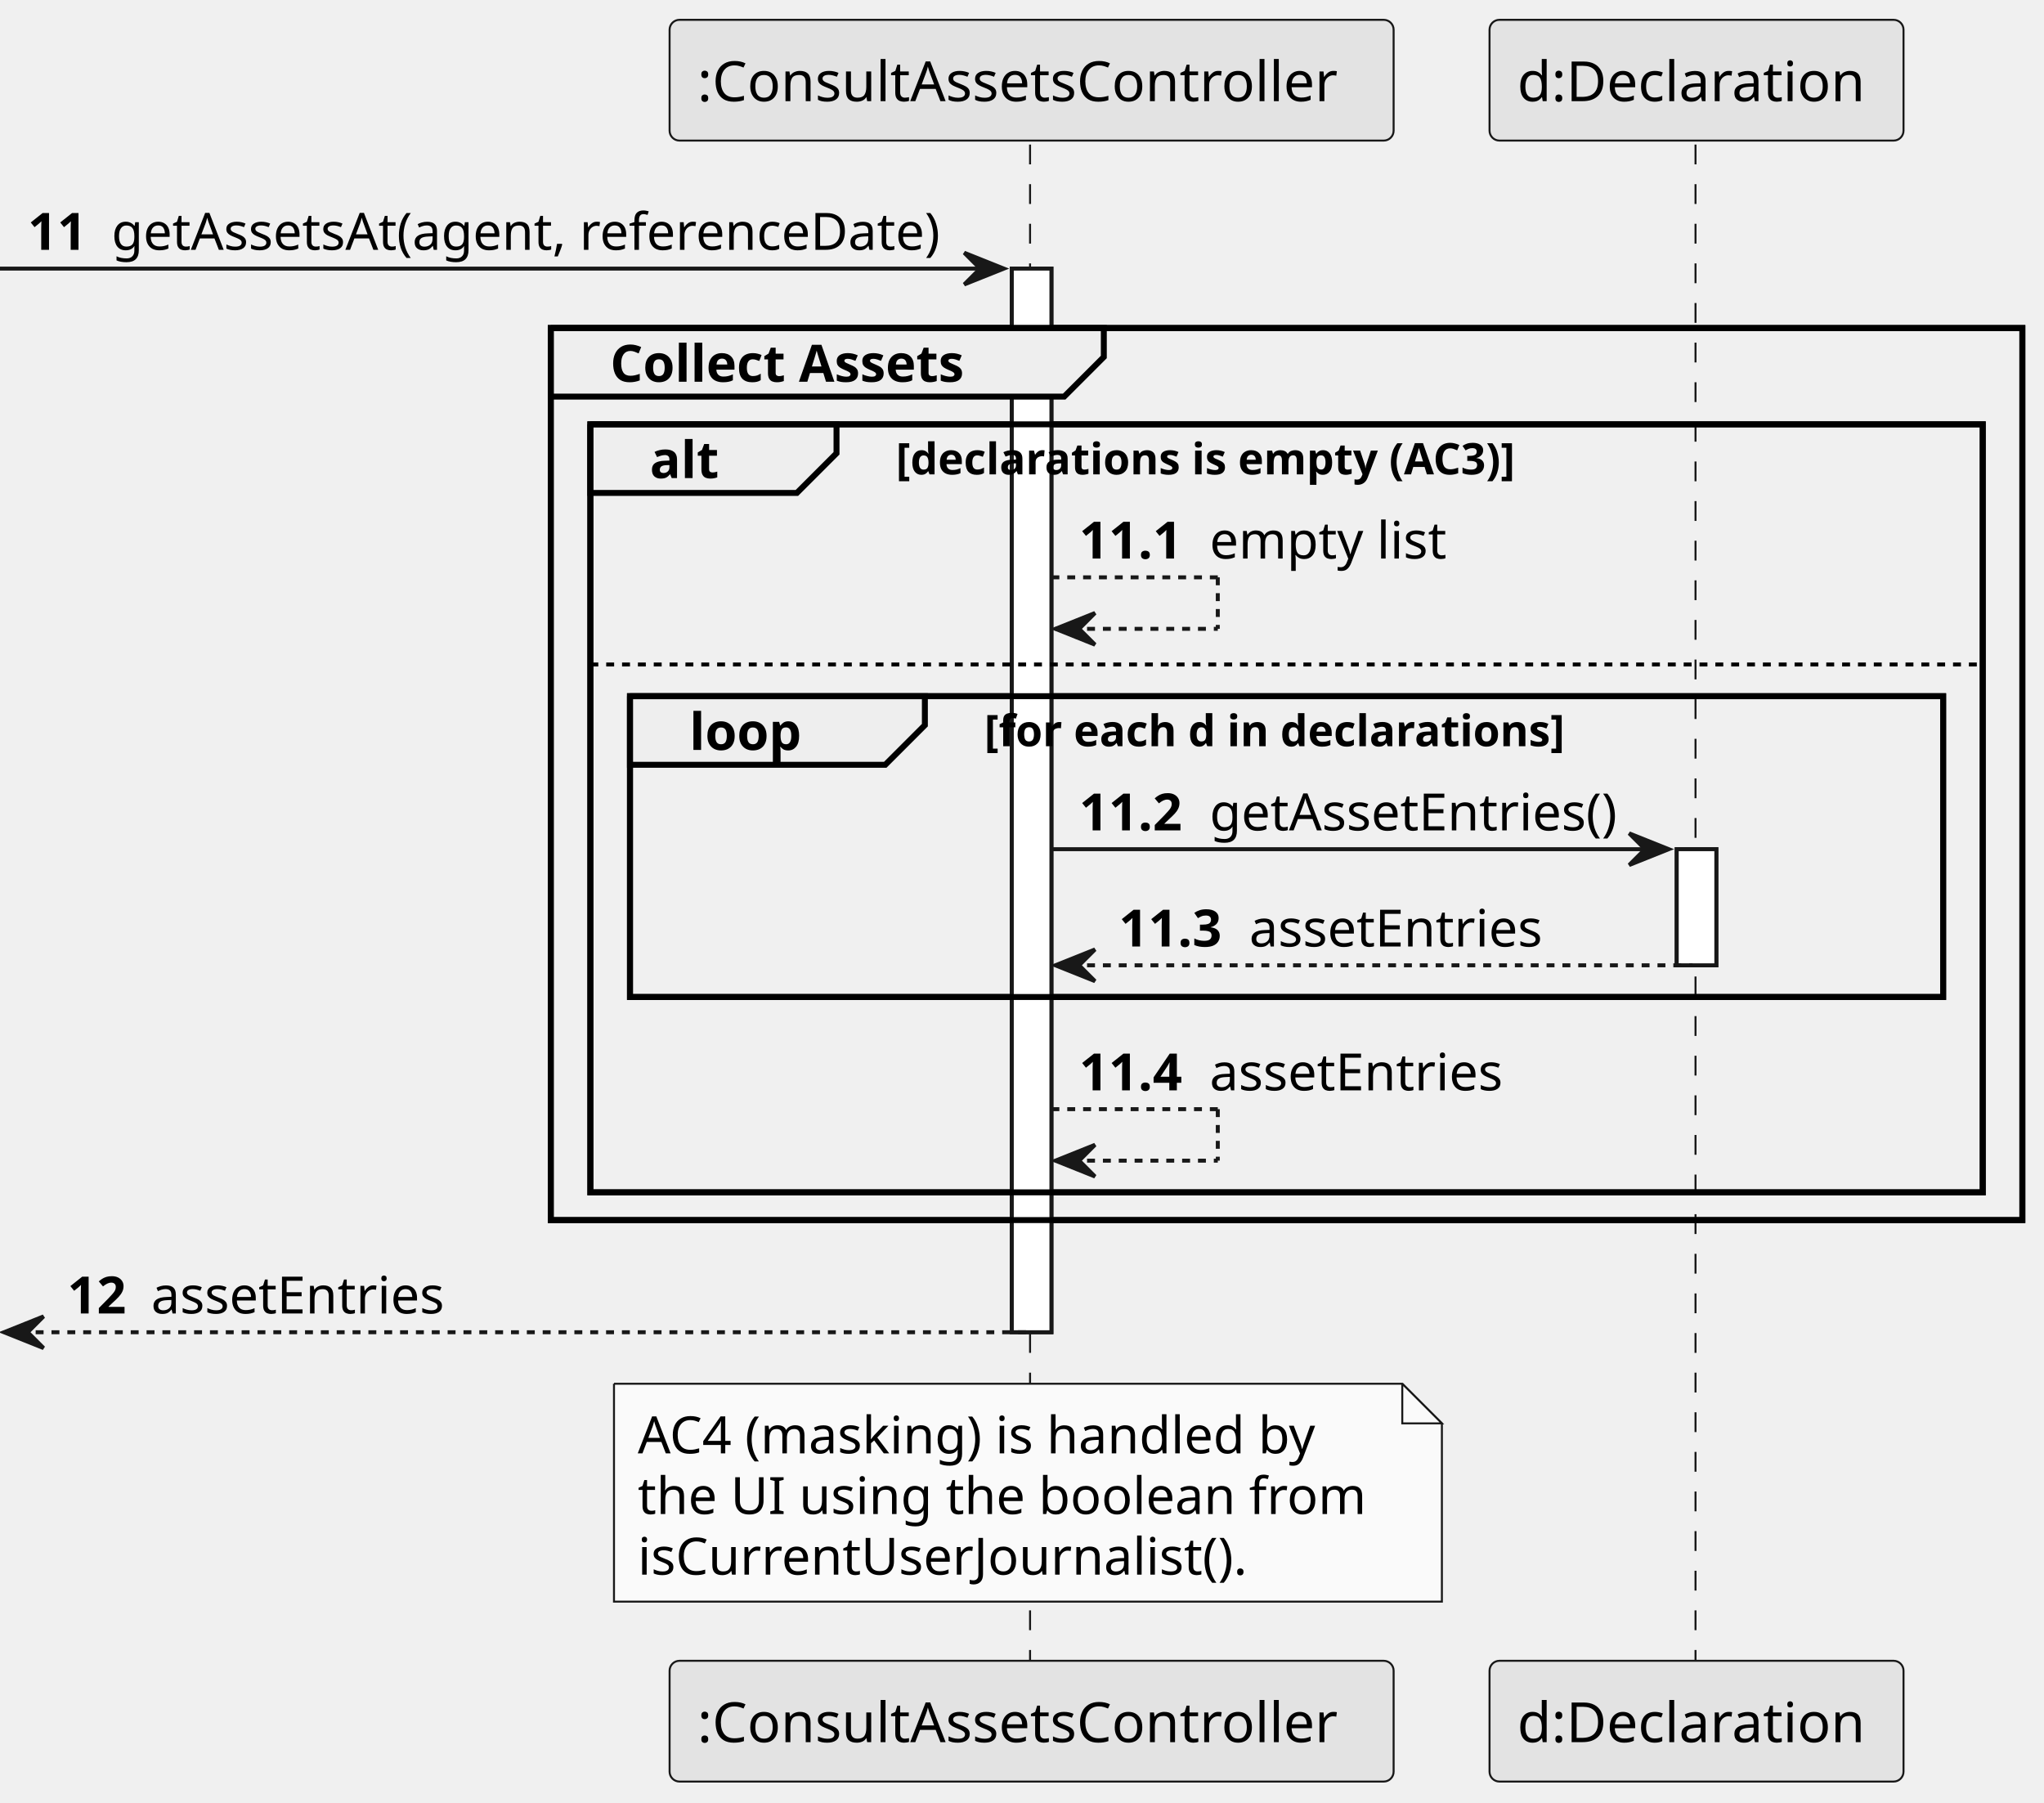
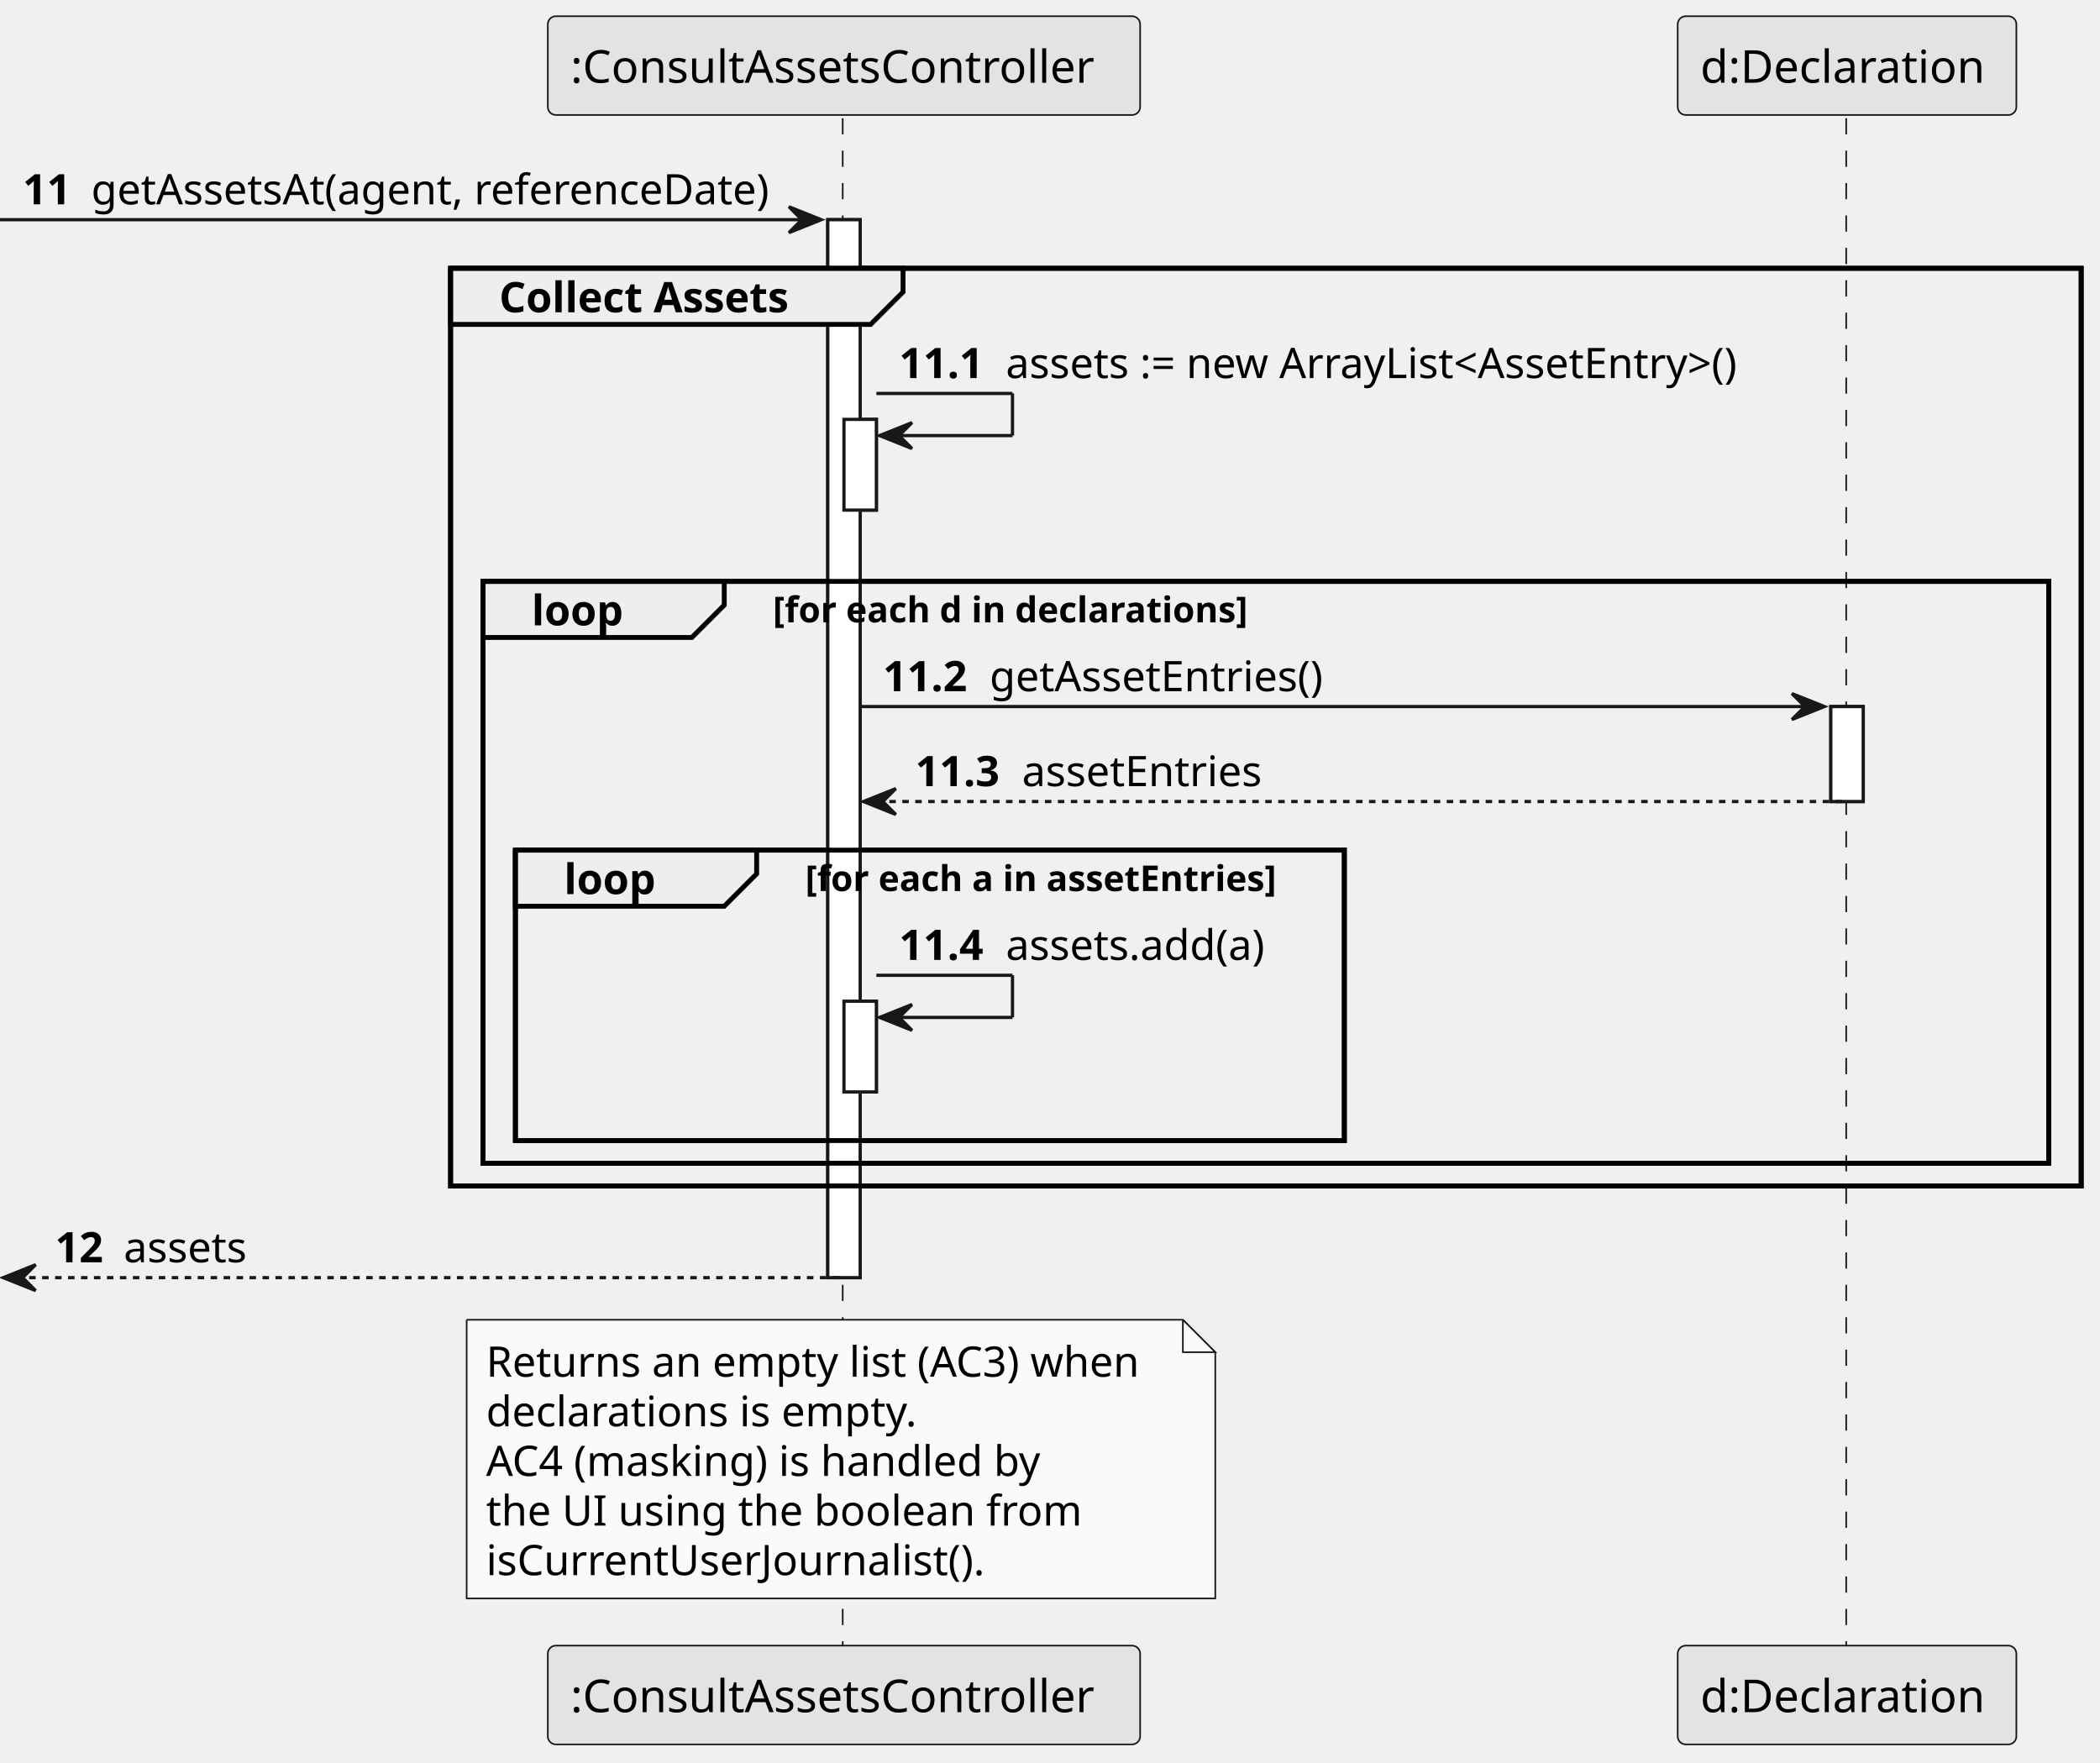
- <svg xmlns="http://www.w3.org/2000/svg" contentStyleType="text/css" data-diagram-type="SEQUENCE" height="455px" preserveAspectRatio="none" style="width:516px;height:455px;background:#FFFFFF;" version="1.1" viewBox="0 0 516 455" width="516px" zoomAndPan="magnify">
+ <svg xmlns="http://www.w3.org/2000/svg" contentStyleType="text/css" data-diagram-type="SEQUENCE" height="544px" preserveAspectRatio="none" style="width:648px;height:544px;background:#FFFFFF;" version="1.1" viewBox="0 0 648 544" width="648px" zoomAndPan="magnify">
  <defs />
  <g>
    <g>
-       <rect fill="#FFFFFF" height="268.484" style="stroke:#181818;stroke-width:1;" width="10" x="255.426" y="67.799" />
+       <rect fill="#FFFFFF" height="326.484" style="stroke:#181818;stroke-width:1;" width="10" x="255.426" y="67.799" />
    </g>
    <g>
-       <rect fill="#FFFFFF" height="29.311" style="stroke:#181818;stroke-width:1;" width="10" x="423.282" y="214.352" />
+       <rect fill="#FFFFFF" height="28" style="stroke:#181818;stroke-width:1;" width="10" x="260.426" y="129.42" />
    </g>
-     <rect fill="none" height="225.174" style="stroke:#000000;stroke-width:1.5;" width="371.5" x="139.036" y="82.799" />
-     <rect fill="none" height="193.863" style="stroke:#000000;stroke-width:1.5;" width="351.5" x="149.036" y="107.109" />
-     <rect fill="none" height="75.932" style="stroke:#000000;stroke-width:1.5;" width="331.5" x="159.036" y="175.731" />
+     <g>
+       <rect fill="#FFFFFF" height="28" style="stroke:#181818;stroke-width:1;" width="10" x="260.426" y="308.973" />
+     </g>
+     <g>
+       <rect fill="#FFFFFF" height="29.311" style="stroke:#181818;stroke-width:1;" width="10" x="564.94" y="218.041" />
+     </g>
+     <rect fill="none" height="283.174" style="stroke:#000000;stroke-width:1.5;" width="503.158" x="139.036" y="82.799" />
+     <rect fill="none" height="179.553" style="stroke:#000000;stroke-width:1.5;" width="483.158" x="149.036" y="179.42" />
+     <rect fill="none" height="89.621" style="stroke:#000000;stroke-width:1.5;" width="255.785" x="159.036" y="262.352" />
    <g class="participant-lifeline" data-entity-uid="part1" data-qualified-name="CTRL" id="part1-lifeline">
      <g>
-         <rect fill="#000000" fill-opacity="0" height="383.727" width="8" x="256.426" y="36.488" />
-         <line style="stroke:#181818;stroke-width:0.5;stroke-dasharray:5,5;" x1="260.036" x2="260.036" y1="36.488" y2="420.215" />
+         <rect fill="#000000" fill-opacity="0" height="472.348" width="8" x="256.426" y="36.488" />
+         <line style="stroke:#181818;stroke-width:0.5;stroke-dasharray:5,5;" x1="260.036" x2="260.036" y1="36.488" y2="508.836" />
      </g>
    </g>
    <g class="participant-lifeline" data-entity-uid="part2" data-qualified-name="DEC" id="part2-lifeline">
      <g>
-         <rect fill="#000000" fill-opacity="0" height="383.727" width="8" x="424.282" y="36.488" />
-         <line style="stroke:#181818;stroke-width:0.5;stroke-dasharray:5,5;" x1="428.028" x2="428.028" y1="36.488" y2="420.215" />
+         <rect fill="#000000" fill-opacity="0" height="472.348" width="8" x="565.94" y="36.488" />
+         <line style="stroke:#181818;stroke-width:0.5;stroke-dasharray:5,5;" x1="569.687" x2="569.687" y1="36.488" y2="508.836" />
      </g>
    </g>
    <g class="participant participant-head" data-entity-uid="part1" data-qualified-name="CTRL" id="part1-head">
      <rect fill="#E3E3E3" height="30.488" rx="2.5" ry="2.5" style="stroke:#181818;stroke-width:0.5;" width="182.779" x="169.036" y="5" />
      <text fill="#000000" font-family="sans-serif" font-size="14" lengthAdjust="spacing" textLength="168.779" x="176.036" y="25.535">:ConsultAssetsController</text>
    </g>
    <g class="participant participant-tail" data-entity-uid="part1" data-qualified-name="CTRL" id="part1-tail">
-       <rect fill="#E3E3E3" height="30.488" rx="2.5" ry="2.5" style="stroke:#181818;stroke-width:0.5;" width="182.779" x="169.036" y="419.215" />
-       <text fill="#000000" font-family="sans-serif" font-size="14" lengthAdjust="spacing" textLength="168.779" x="176.036" y="439.75">:ConsultAssetsController</text>
+       <rect fill="#E3E3E3" height="30.488" rx="2.5" ry="2.5" style="stroke:#181818;stroke-width:0.5;" width="182.779" x="169.036" y="507.836" />
+       <text fill="#000000" font-family="sans-serif" font-size="14" lengthAdjust="spacing" textLength="168.779" x="176.036" y="528.371">:ConsultAssetsController</text>
    </g>
    <g class="participant participant-head" data-entity-uid="part2" data-qualified-name="DEC" id="part2-head">
-       <rect fill="#E3E3E3" height="30.488" rx="2.5" ry="2.5" style="stroke:#181818;stroke-width:0.5;" width="104.508" x="376.028" y="5" />
-       <text fill="#000000" font-family="sans-serif" font-size="14" lengthAdjust="spacing" textLength="90.508" x="383.028" y="25.535">d:Declaration</text>
+       <rect fill="#E3E3E3" height="30.488" rx="2.5" ry="2.5" style="stroke:#181818;stroke-width:0.5;" width="104.508" x="517.687" y="5" />
+       <text fill="#000000" font-family="sans-serif" font-size="14" lengthAdjust="spacing" textLength="90.508" x="524.687" y="25.535">d:Declaration</text>
    </g>
    <g class="participant participant-tail" data-entity-uid="part2" data-qualified-name="DEC" id="part2-tail">
-       <rect fill="#E3E3E3" height="30.488" rx="2.5" ry="2.5" style="stroke:#181818;stroke-width:0.5;" width="104.508" x="376.028" y="419.215" />
-       <text fill="#000000" font-family="sans-serif" font-size="14" lengthAdjust="spacing" textLength="90.508" x="383.028" y="439.75">d:Declaration</text>
+       <rect fill="#E3E3E3" height="30.488" rx="2.5" ry="2.5" style="stroke:#181818;stroke-width:0.5;" width="104.508" x="517.687" y="507.836" />
+       <text fill="#000000" font-family="sans-serif" font-size="14" lengthAdjust="spacing" textLength="90.508" x="524.687" y="528.371">d:Declaration</text>
    </g>
    <g>
-       <rect fill="#FFFFFF" height="268.484" style="stroke:#181818;stroke-width:1;" width="10" x="255.426" y="67.799" />
+       <rect fill="#FFFFFF" height="326.484" style="stroke:#181818;stroke-width:1;" width="10" x="255.426" y="67.799" />
    </g>
    <g>
-       <rect fill="#FFFFFF" height="29.311" style="stroke:#181818;stroke-width:1;" width="10" x="423.282" y="214.352" />
+       <rect fill="#FFFFFF" height="28" style="stroke:#181818;stroke-width:1;" width="10" x="260.426" y="129.42" />
+     </g>
+     <g>
+       <rect fill="#FFFFFF" height="28" style="stroke:#181818;stroke-width:1;" width="10" x="260.426" y="308.973" />
+     </g>
+     <g>
+       <rect fill="#FFFFFF" height="29.311" style="stroke:#181818;stroke-width:1;" width="10" x="564.94" y="218.041" />
    </g>
    <g class="message" data-entity-1="part1" data-entity-2="part1" id="msg1">
      <polygon fill="#181818" points="243.426,63.799,253.426,67.799,243.426,71.799,247.426,67.799" style="stroke:#181818;stroke-width:1;" />
      <line style="stroke:#181818;stroke-width:1;" x1="0" x2="249.426" y1="67.799" y2="67.799" />
      <text fill="#000000" font-family="sans-serif" font-size="13" font-weight="bold" lengthAdjust="spacing" textLength="17.151" x="7" y="63.057">11</text>
      <text fill="#000000" font-family="sans-serif" font-size="13" lengthAdjust="spacing" textLength="215.274" x="28.151" y="63.057">getAssetsAt(agent, referenceDate)</text>
    </g>
    <path d="M139.036,82.799 L278.654,82.799 L278.654,90.109 L268.654,100.109 L139.036,100.109 L139.036,82.799" fill="#EEEEEE" style="stroke:#000000;stroke-width:1.5;" />
-     <rect fill="none" height="225.174" style="stroke:#000000;stroke-width:1.5;" width="371.5" x="139.036" y="82.799" />
+     <rect fill="none" height="283.174" style="stroke:#000000;stroke-width:1.5;" width="503.158" x="139.036" y="82.799" />
    <text fill="#000000" font-family="sans-serif" font-size="13" font-weight="bold" lengthAdjust="spacing" textLength="94.618" x="154.036" y="96.367">Collect Assets</text>
-     <path d="M149.036,107.109 L211.175,107.109 L211.175,114.42 L201.175,124.42 L149.036,124.42 L149.036,107.109" fill="#EEEEEE" style="stroke:#000000;stroke-width:1.5;" />
-     <rect fill="none" height="193.863" style="stroke:#000000;stroke-width:1.5;" width="351.5" x="149.036" y="107.109" />
-     <text fill="#000000" font-family="sans-serif" font-size="13" font-weight="bold" lengthAdjust="spacing" textLength="17.139" x="164.036" y="120.678">alt</text>
-     <text fill="#000000" font-family="sans-serif" font-size="11" font-weight="bold" lengthAdjust="spacing" textLength="165.048" x="226.175" y="119.744">[declarations is empty (AC3)]</text>
    <g class="message" data-entity-1="part1" data-entity-2="part1" id="msg2">
-       <line style="stroke:#181818;stroke-width:1;stroke-dasharray:2,2;" x1="265.426" x2="307.426" y1="145.731" y2="145.731" />
-       <line style="stroke:#181818;stroke-width:1;stroke-dasharray:2,2;" x1="307.426" x2="307.426" y1="145.731" y2="158.731" />
-       <line style="stroke:#181818;stroke-width:1;stroke-dasharray:2,2;" x1="266.426" x2="307.426" y1="158.731" y2="158.731" />
-       <polygon fill="#181818" points="276.426,154.731,266.426,158.731,276.426,162.731,272.426,158.731" style="stroke:#181818;stroke-width:1;" />
-       <text fill="#000000" font-family="sans-serif" font-size="13" font-weight="bold" lengthAdjust="spacing" textLength="28.939" x="272.426" y="140.988">11.1</text>
-       <text fill="#000000" font-family="sans-serif" font-size="13" lengthAdjust="spacing" textLength="62.334" x="305.365" y="140.988">empty list</text>
+       <line style="stroke:#181818;stroke-width:1;" x1="270.426" x2="312.426" y1="121.42" y2="121.42" />
+       <line style="stroke:#181818;stroke-width:1;" x1="312.426" x2="312.426" y1="121.42" y2="134.42" />
+       <line style="stroke:#181818;stroke-width:1;" x1="271.426" x2="312.426" y1="134.42" y2="134.42" />
+       <polygon fill="#181818" points="281.426,130.42,271.426,134.42,281.426,138.42,277.426,134.42" style="stroke:#181818;stroke-width:1;" />
+       <text fill="#000000" font-family="sans-serif" font-size="13" font-weight="bold" lengthAdjust="spacing" textLength="28.939" x="277.426" y="116.678">11.1</text>
+       <text fill="#000000" font-family="sans-serif" font-size="13" lengthAdjust="spacing" textLength="242.576" x="310.365" y="116.678">assets := new ArrayList&lt;AssetEntry&gt;()</text>
    </g>
-     <line style="stroke:#000000;stroke-width:1;stroke-dasharray:2,2;" x1="149.036" x2="500.536" y1="167.731" y2="167.731" />
-     <path d="M159.036,175.731 L233.483,175.731 L233.483,183.041 L223.483,193.041 L159.036,193.041 L159.036,175.731" fill="#EEEEEE" style="stroke:#000000;stroke-width:1.5;" />
-     <rect fill="none" height="75.932" style="stroke:#000000;stroke-width:1.5;" width="331.5" x="159.036" y="175.731" />
-     <text fill="#000000" font-family="sans-serif" font-size="13" font-weight="bold" lengthAdjust="spacing" textLength="29.447" x="174.036" y="189.299">loop</text>
-     <text fill="#000000" font-family="sans-serif" font-size="11" font-weight="bold" lengthAdjust="spacing" textLength="152.926" x="248.483" y="188.365">[for each d in declarations]</text>
+     <path d="M149.036,179.42 L223.483,179.42 L223.483,186.731 L213.483,196.731 L149.036,196.731 L149.036,179.42" fill="#EEEEEE" style="stroke:#000000;stroke-width:1.5;" />
+     <rect fill="none" height="179.553" style="stroke:#000000;stroke-width:1.5;" width="483.158" x="149.036" y="179.42" />
+     <text fill="#000000" font-family="sans-serif" font-size="13" font-weight="bold" lengthAdjust="spacing" textLength="29.447" x="164.036" y="192.988">loop</text>
+     <text fill="#000000" font-family="sans-serif" font-size="11" font-weight="bold" lengthAdjust="spacing" textLength="152.926" x="238.483" y="192.055">[for each d in declarations]</text>
    <g class="message" data-entity-1="part1" data-entity-2="part2" id="msg3">
-       <polygon fill="#181818" points="411.282,210.352,421.282,214.352,411.282,218.352,415.282,214.352" style="stroke:#181818;stroke-width:1;" />
-       <line style="stroke:#181818;stroke-width:1;" x1="265.426" x2="417.282" y1="214.352" y2="214.352" />
-       <text fill="#000000" font-family="sans-serif" font-size="13" font-weight="bold" lengthAdjust="spacing" textLength="28.939" x="272.426" y="209.609">11.2</text>
-       <text fill="#000000" font-family="sans-serif" font-size="13" lengthAdjust="spacing" textLength="105.917" x="305.365" y="209.609">getAssetEntries()</text>
+       <polygon fill="#181818" points="552.94,214.041,562.94,218.041,552.94,222.041,556.94,218.041" style="stroke:#181818;stroke-width:1;" />
+       <line style="stroke:#181818;stroke-width:1;" x1="265.426" x2="558.94" y1="218.041" y2="218.041" />
+       <text fill="#000000" font-family="sans-serif" font-size="13" font-weight="bold" lengthAdjust="spacing" textLength="28.939" x="272.426" y="213.299">11.2</text>
+       <text fill="#000000" font-family="sans-serif" font-size="13" lengthAdjust="spacing" textLength="105.917" x="305.365" y="213.299">getAssetEntries()</text>
    </g>
    <g class="message" data-entity-1="part2" data-entity-2="part1" id="msg4">
-       <polygon fill="#181818" points="276.426,239.662,266.426,243.662,276.426,247.662,272.426,243.662" style="stroke:#181818;stroke-width:1;" />
-       <line style="stroke:#181818;stroke-width:1;stroke-dasharray:2,2;" x1="270.426" x2="427.282" y1="243.662" y2="243.662" />
-       <text fill="#000000" font-family="sans-serif" font-size="13" font-weight="bold" lengthAdjust="spacing" textLength="28.939" x="282.426" y="238.92">11.3</text>
-       <text fill="#000000" font-family="sans-serif" font-size="13" lengthAdjust="spacing" textLength="75.461" x="315.365" y="238.92">assetEntries</text>
+       <polygon fill="#181818" points="276.426,243.352,266.426,247.352,276.426,251.352,272.426,247.352" style="stroke:#181818;stroke-width:1;" />
+       <line style="stroke:#181818;stroke-width:1;stroke-dasharray:2,2;" x1="270.426" x2="568.94" y1="247.352" y2="247.352" />
+       <text fill="#000000" font-family="sans-serif" font-size="13" font-weight="bold" lengthAdjust="spacing" textLength="28.939" x="282.426" y="242.609">11.3</text>
+       <text fill="#000000" font-family="sans-serif" font-size="13" lengthAdjust="spacing" textLength="75.461" x="315.365" y="242.609">assetEntries</text>
    </g>
+     <path d="M159.036,262.352 L233.483,262.352 L233.483,269.662 L223.483,279.662 L159.036,279.662 L159.036,262.352" fill="#EEEEEE" style="stroke:#000000;stroke-width:1.5;" />
+     <rect fill="none" height="89.621" style="stroke:#000000;stroke-width:1.5;" width="255.785" x="159.036" y="262.352" />
+     <text fill="#000000" font-family="sans-serif" font-size="13" font-weight="bold" lengthAdjust="spacing" textLength="29.447" x="174.036" y="275.92">loop</text>
+     <text fill="#000000" font-family="sans-serif" font-size="11" font-weight="bold" lengthAdjust="spacing" textLength="151.841" x="248.483" y="274.986">[for each a in assetEntries]</text>
    <g class="message" data-entity-1="part1" data-entity-2="part1" id="msg5">
-       <line style="stroke:#181818;stroke-width:1;stroke-dasharray:2,2;" x1="265.426" x2="307.426" y1="279.973" y2="279.973" />
-       <line style="stroke:#181818;stroke-width:1;stroke-dasharray:2,2;" x1="307.426" x2="307.426" y1="279.973" y2="292.973" />
-       <line style="stroke:#181818;stroke-width:1;stroke-dasharray:2,2;" x1="266.426" x2="307.426" y1="292.973" y2="292.973" />
-       <polygon fill="#181818" points="276.426,288.973,266.426,292.973,276.426,296.973,272.426,292.973" style="stroke:#181818;stroke-width:1;" />
-       <text fill="#000000" font-family="sans-serif" font-size="13" font-weight="bold" lengthAdjust="spacing" textLength="28.939" x="272.426" y="275.231">11.4</text>
-       <text fill="#000000" font-family="sans-serif" font-size="13" lengthAdjust="spacing" textLength="75.461" x="305.365" y="275.231">assetEntries</text>
+       <line style="stroke:#181818;stroke-width:1;" x1="270.426" x2="312.426" y1="300.973" y2="300.973" />
+       <line style="stroke:#181818;stroke-width:1;" x1="312.426" x2="312.426" y1="300.973" y2="313.973" />
+       <line style="stroke:#181818;stroke-width:1;" x1="271.426" x2="312.426" y1="313.973" y2="313.973" />
+       <polygon fill="#181818" points="281.426,309.973,271.426,313.973,281.426,317.973,277.426,313.973" style="stroke:#181818;stroke-width:1;" />
+       <text fill="#000000" font-family="sans-serif" font-size="13" font-weight="bold" lengthAdjust="spacing" textLength="28.939" x="277.426" y="296.231">11.4</text>
+       <text fill="#000000" font-family="sans-serif" font-size="13" lengthAdjust="spacing" textLength="82.456" x="310.365" y="296.231">assets.add(a)</text>
    </g>
    <g class="message" data-entity-1="part1" data-entity-2="part1" id="msg6">
-       <polygon fill="#181818" points="11,332.283,1,336.283,11,340.283,7,336.283" style="stroke:#181818;stroke-width:1;" />
-       <line style="stroke:#181818;stroke-width:1;stroke-dasharray:2,2;" x1="5" x2="259.426" y1="336.283" y2="336.283" />
-       <text fill="#000000" font-family="sans-serif" font-size="13" font-weight="bold" lengthAdjust="spacing" textLength="17.151" x="17" y="331.541">12</text>
-       <text fill="#000000" font-family="sans-serif" font-size="13" lengthAdjust="spacing" textLength="75.461" x="38.151" y="331.541">assetEntries</text>
+       <polygon fill="#181818" points="11,390.283,1,394.283,11,398.283,7,394.283" style="stroke:#181818;stroke-width:1;" />
+       <line style="stroke:#181818;stroke-width:1;stroke-dasharray:2,2;" x1="5" x2="259.426" y1="394.283" y2="394.283" />
+       <text fill="#000000" font-family="sans-serif" font-size="13" font-weight="bold" lengthAdjust="spacing" textLength="17.151" x="17" y="389.541">12</text>
+       <text fill="#000000" font-family="sans-serif" font-size="13" lengthAdjust="spacing" textLength="39.165" x="38.151" y="389.541">assets</text>
    </g>
-     <path d="M155,349.283 L155,404.283 L364,404.283 L364,359.283 L354,349.283 L155,349.283" fill="#FAFAFA" style="stroke:#181818;stroke-width:0.5;" />
-     <path d="M354,349.283 L354,359.283 L364,359.283 L354,349.283" fill="#FAFAFA" style="stroke:#181818;stroke-width:0.5;" />
-     <text fill="#000000" font-family="sans-serif" font-size="13" lengthAdjust="spacing" textLength="180.603" x="161" y="366.852">AC4 (masking) is handled by</text>
-     <text fill="#000000" font-family="sans-serif" font-size="13" lengthAdjust="spacing" textLength="188.913" x="161" y="382.162">the UI using the boolean from</text>
-     <text fill="#000000" font-family="sans-serif" font-size="13" lengthAdjust="spacing" textLength="158.691" x="161" y="397.473">isCurrentUserJournalist().</text>
+     <path d="M144,407.283 L144,493.283 L375,493.283 L375,417.283 L365,407.283 L144,407.283" fill="#FAFAFA" style="stroke:#181818;stroke-width:0.5;" />
+     <path d="M365,407.283 L365,417.283 L375,417.283 L365,407.283" fill="#FAFAFA" style="stroke:#181818;stroke-width:0.5;" />
+     <text fill="#000000" font-family="sans-serif" font-size="13" lengthAdjust="spacing" textLength="210.476" x="150" y="424.852">Returns an empty list (AC3) when</text>
+     <text fill="#000000" font-family="sans-serif" font-size="13" lengthAdjust="spacing" textLength="138.76" x="150" y="440.162">declarations is empty.</text>
+     <text fill="#000000" font-family="sans-serif" font-size="13" lengthAdjust="spacing" textLength="180.603" x="150" y="455.473">AC4 (masking) is handled by</text>
+     <text fill="#000000" font-family="sans-serif" font-size="13" lengthAdjust="spacing" textLength="188.913" x="150" y="470.783">the UI using the boolean from</text>
+     <text fill="#000000" font-family="sans-serif" font-size="13" lengthAdjust="spacing" textLength="158.691" x="150" y="486.094">isCurrentUserJournalist().</text>
  </g>
</svg>
